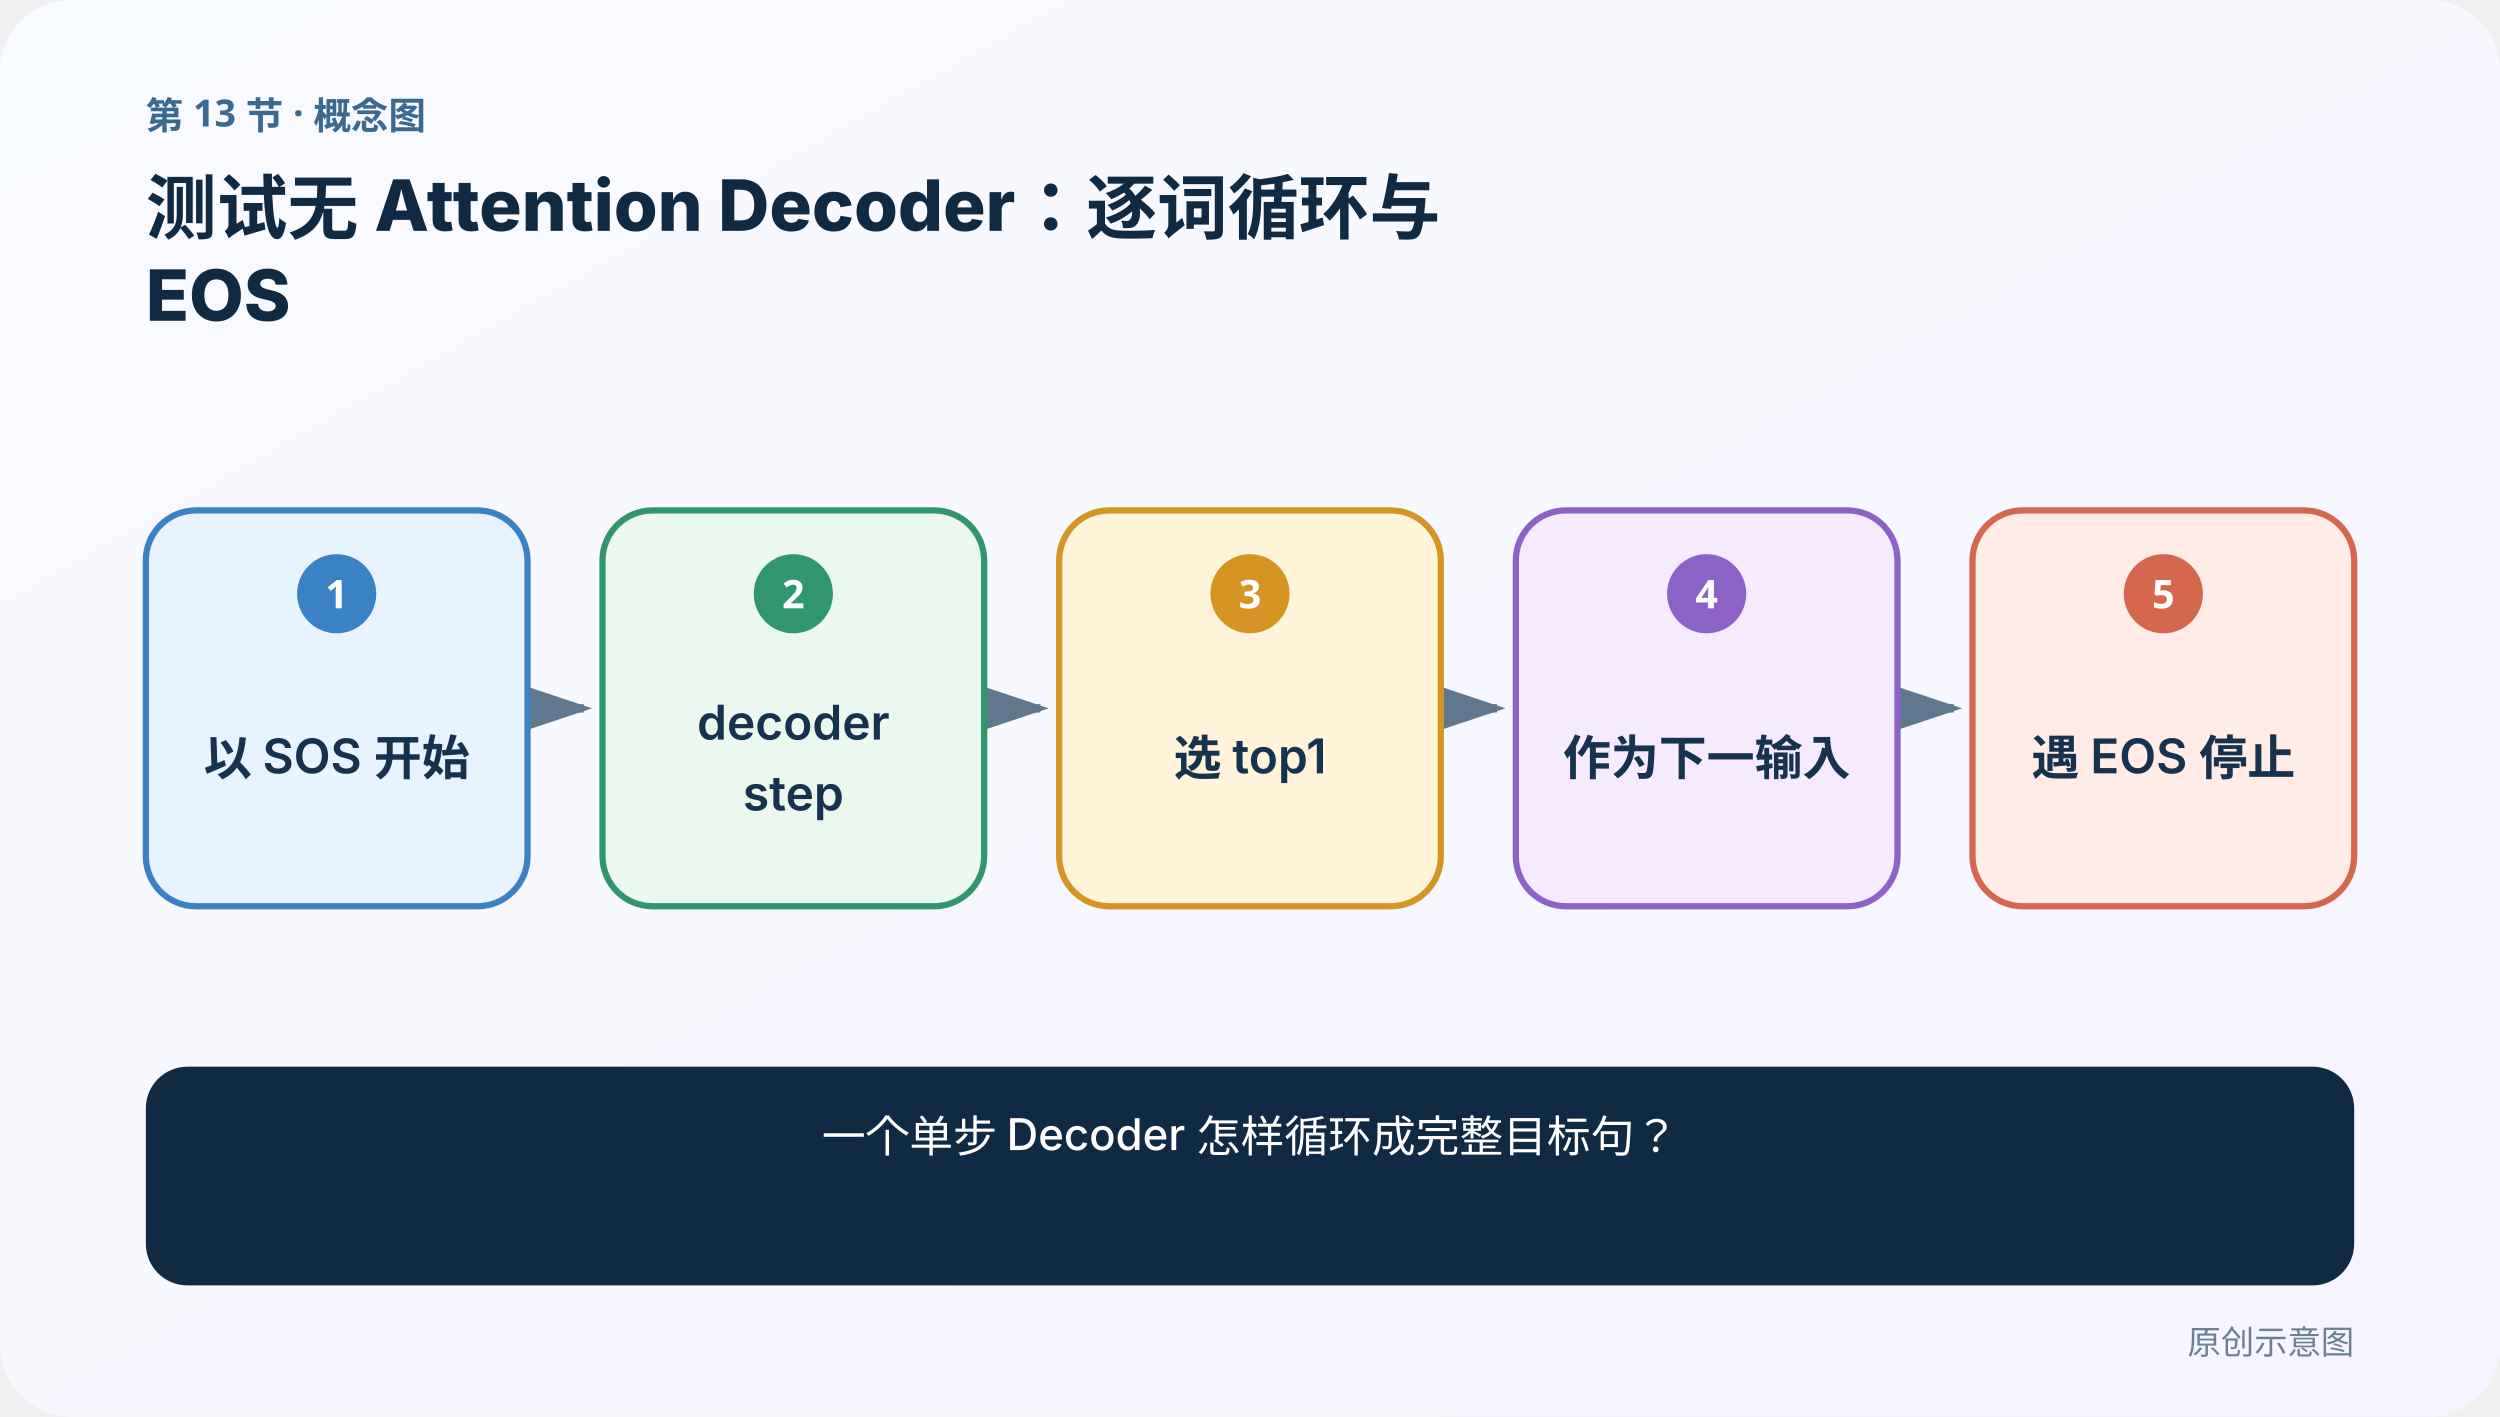
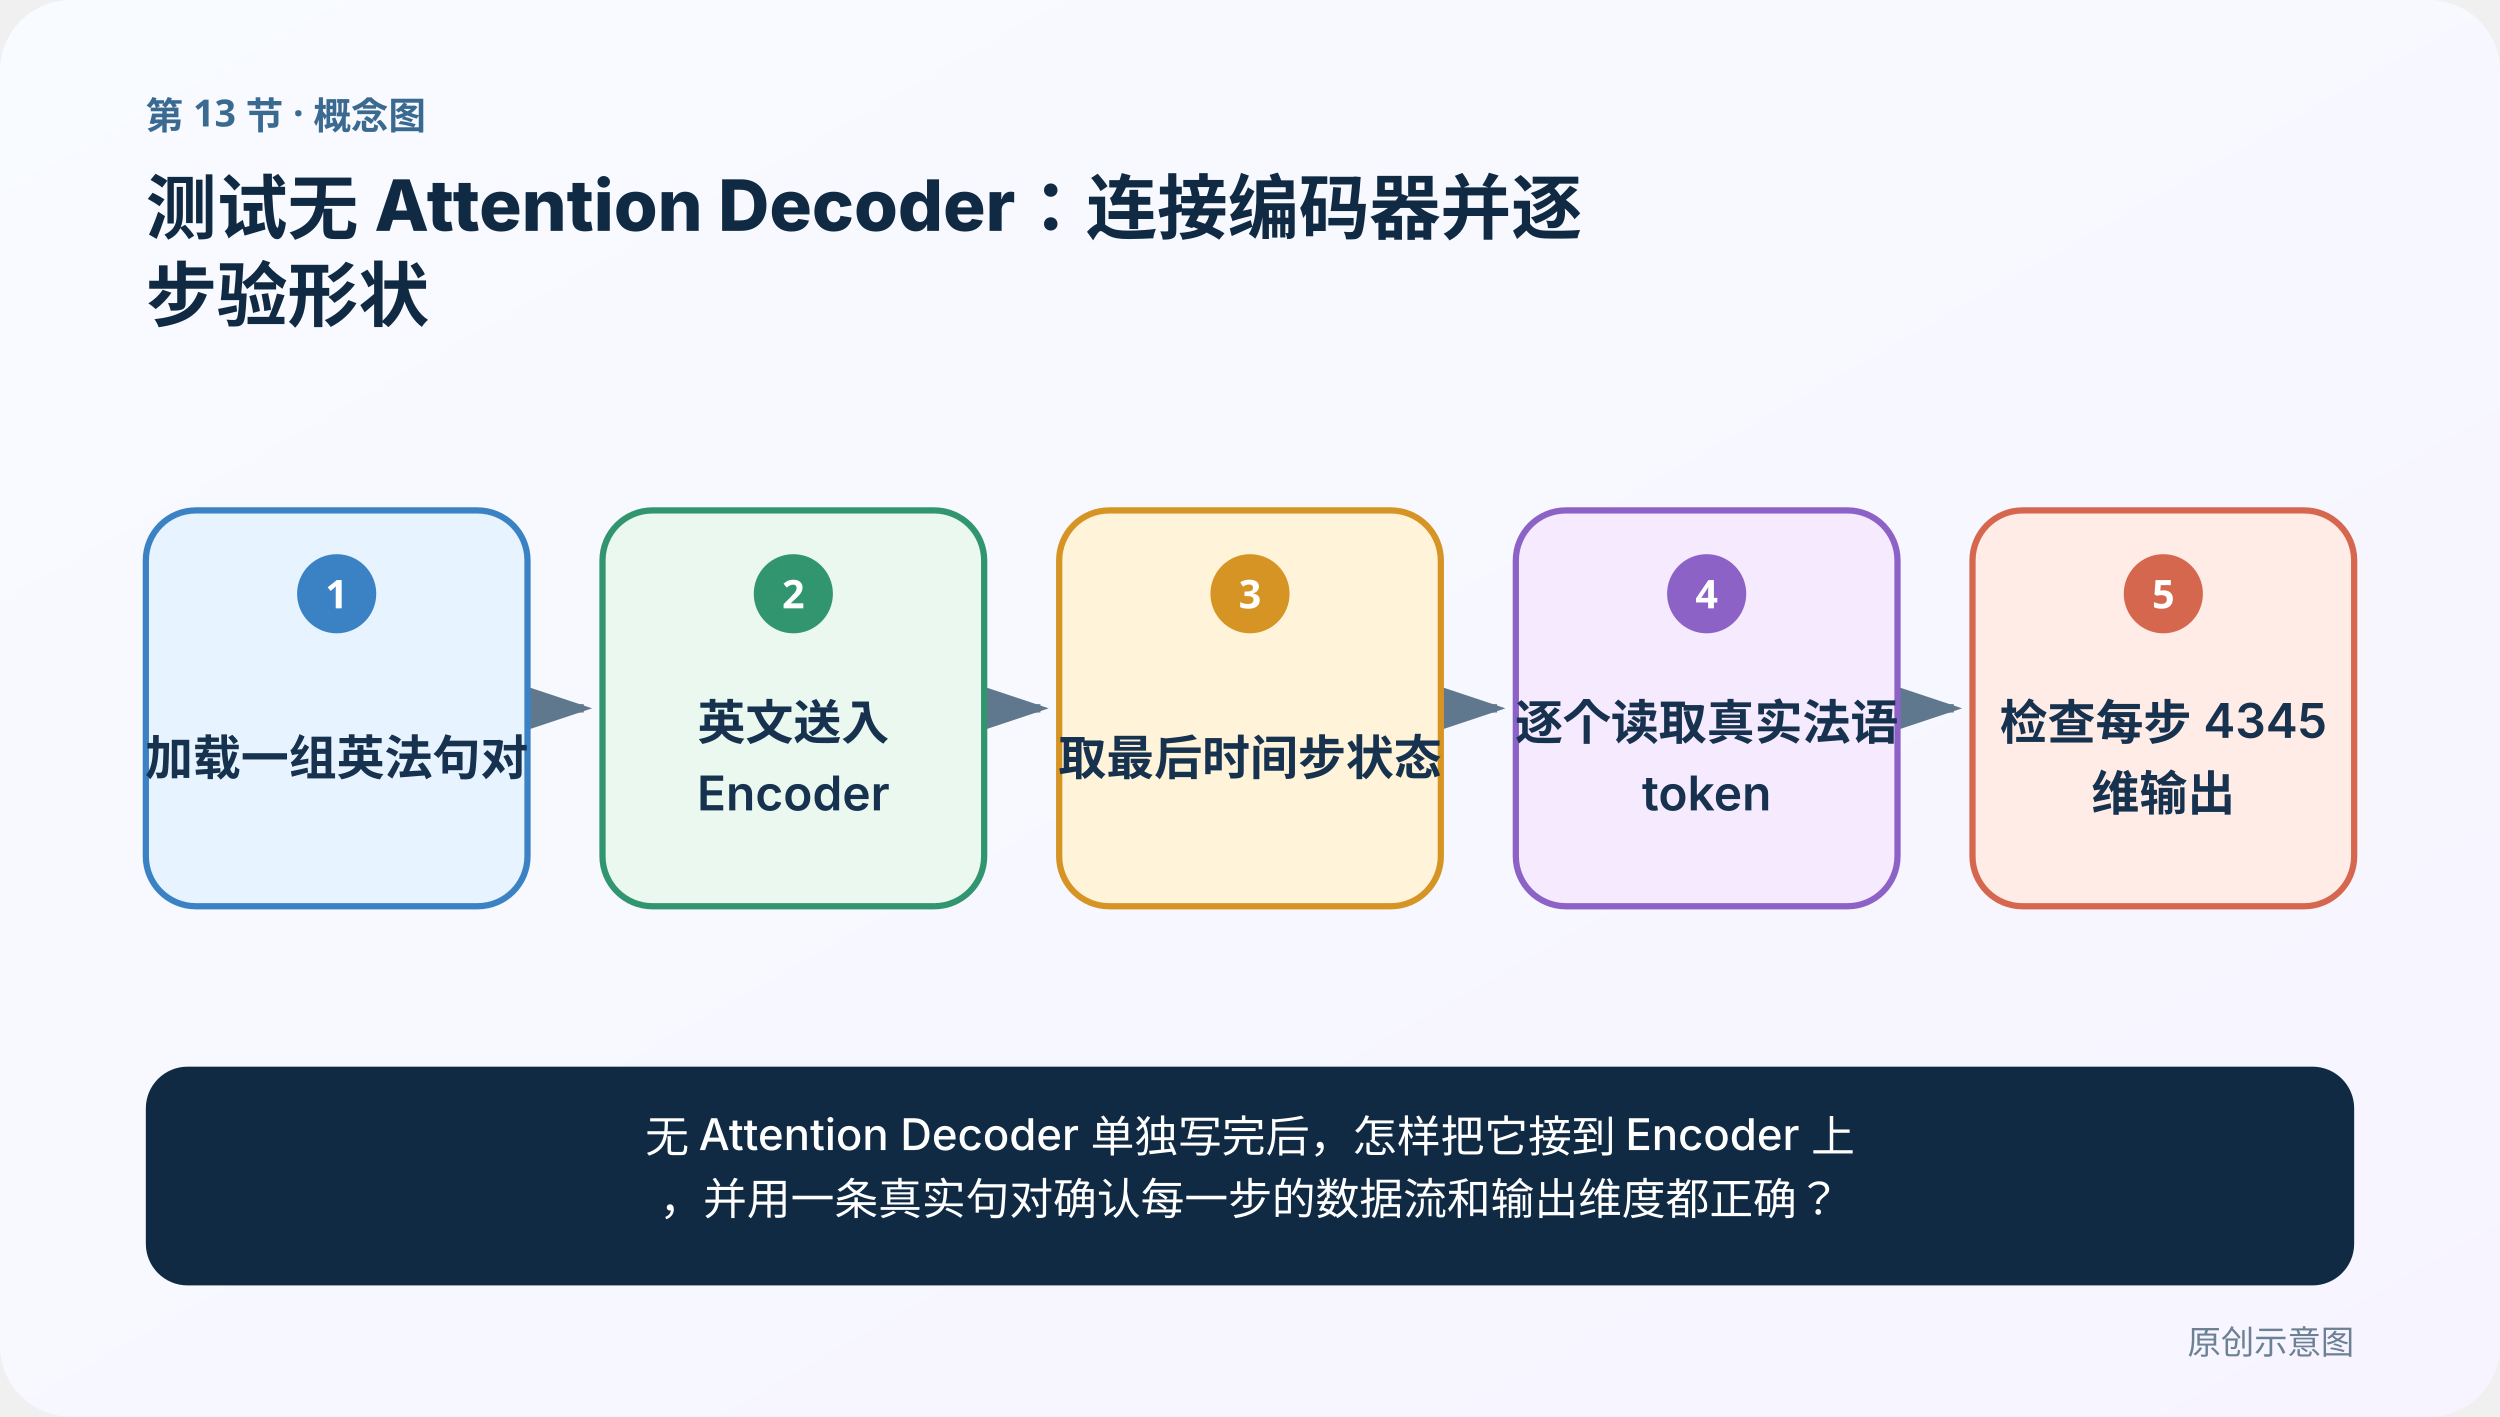
<svg xmlns="http://www.w3.org/2000/svg" width="1200" height="680" viewBox="0 0 1200 680" role="img" aria-labelledby="title desc">
  <defs>
    <linearGradient id="bg" x1="0" y1="0" x2="1" y2="1">
      <stop stop-color="#F8FBFF" />
      <stop offset="1" stop-color="#F7F4FF" />
    </linearGradient>
    <marker id="arrow" markerWidth="10" markerHeight="10" refX="8" refY="3" orient="auto">
      <path d="M0,0 L0,6 L9,3 z" fill="#60788E" />
    </marker>
  </defs>
  <rect width="1200" height="680" rx="34" fill="url(#bg)" />
  <text x="70" y="62" font-family="sans-serif" font-size="18" font-weight="700" fill="#3B6A91">第 13 节 · 概念图</text>
-   <text x="70" y="112" text-anchor="start" font-family="-apple-system,BlinkMacSystemFont,'PingFang SC','Microsoft YaHei',sans-serif" font-size="34" font-weight="760" fill="#102A43">测试无 Attention Decoder：逐词循环与</text>
-   <text x="70" y="154" text-anchor="start" font-family="-apple-system,BlinkMacSystemFont,'PingFang SC','Microsoft YaHei',sans-serif" font-size="34" font-weight="760" fill="#102A43">EOS</text>
+   <text x="70" y="112" text-anchor="start" font-family="-apple-system,BlinkMacSystemFont,'PingFang SC','Microsoft YaHei',sans-serif" font-size="34" font-weight="760" fill="#102A43">测试无 Attention Decoder：连接编码器并逐</text>
+   <text x="70" y="154" text-anchor="start" font-family="-apple-system,BlinkMacSystemFont,'PingFang SC','Microsoft YaHei',sans-serif" font-size="34" font-weight="760" fill="#102A43">步验形状</text>
  <line x1="260.2" y1="340" x2="280.2" y2="340" stroke="#60788E" stroke-width="4" marker-end="url(#arrow)" />
  <line x1="479.4" y1="340" x2="499.4" y2="340" stroke="#60788E" stroke-width="4" marker-end="url(#arrow)" />
  <line x1="698.6" y1="340" x2="718.6" y2="340" stroke="#60788E" stroke-width="4" marker-end="url(#arrow)" />
  <line x1="917.8" y1="340" x2="937.8" y2="340" stroke="#60788E" stroke-width="4" marker-end="url(#arrow)" />
  <g>
    <rect x="70" y="245" width="183.2" height="190" rx="24" fill="#E7F3FF" stroke="#3B82C4" stroke-width="3" />
    <circle cx="161.6" cy="285" r="19" fill="#3B82C4" />
    <text x="161.6" y="292" text-anchor="middle" font-family="sans-serif" font-size="19" font-weight="700" fill="white">1</text>
-     <text x="161.6" y="372" text-anchor="middle" font-family="-apple-system,BlinkMacSystemFont,'PingFang SC','Microsoft YaHei',sans-serif" font-size="23" font-weight="600" fill="#16324F">以 SOS 开始</text>
+     <text x="161.6" y="372" text-anchor="middle" font-family="-apple-system,BlinkMacSystemFont,'PingFang SC','Microsoft YaHei',sans-serif" font-size="23" font-weight="600" fill="#16324F">加载一组英法句对</text>
  </g>
  <g>
    <rect x="289.2" y="245" width="183.2" height="190" rx="24" fill="#EAF8F0" stroke="#31966F" stroke-width="3" />
    <circle cx="380.8" cy="285" r="19" fill="#31966F" />
    <text x="380.8" y="292" text-anchor="middle" font-family="sans-serif" font-size="19" font-weight="700" fill="white">2</text>
-     <text x="380.8" y="355" text-anchor="middle" font-family="-apple-system,BlinkMacSystemFont,'PingFang SC','Microsoft YaHei',sans-serif" font-size="23" font-weight="600" fill="#16324F">decoder</text>
-     <text x="380.8" y="389" text-anchor="middle" font-family="-apple-system,BlinkMacSystemFont,'PingFang SC','Microsoft YaHei',sans-serif" font-size="23" font-weight="600" fill="#16324F">step</text>
+     <text x="380.8" y="355" text-anchor="middle" font-family="-apple-system,BlinkMacSystemFont,'PingFang SC','Microsoft YaHei',sans-serif" font-size="23" font-weight="600" fill="#16324F">英文送入</text>
+     <text x="380.8" y="389" text-anchor="middle" font-family="-apple-system,BlinkMacSystemFont,'PingFang SC','Microsoft YaHei',sans-serif" font-size="23" font-weight="600" fill="#16324F">Encoder</text>
  </g>
  <g>
    <rect x="508.4" y="245" width="183.2" height="190" rx="24" fill="#FFF4D9" stroke="#D69424" stroke-width="3" />
    <circle cx="600" cy="285" r="19" fill="#D69424" />
    <text x="600" y="292" text-anchor="middle" font-family="sans-serif" font-size="19" font-weight="700" fill="white">3</text>
-     <text x="600" y="372" text-anchor="middle" font-family="-apple-system,BlinkMacSystemFont,'PingFang SC','Microsoft YaHei',sans-serif" font-size="23" font-weight="600" fill="#16324F">选 top1</text>
+     <text x="600" y="372" text-anchor="middle" font-family="-apple-system,BlinkMacSystemFont,'PingFang SC','Microsoft YaHei',sans-serif" font-size="23" font-weight="600" fill="#16324F">取最后时间步状态</text>
  </g>
  <g>
    <rect x="727.6" y="245" width="183.2" height="190" rx="24" fill="#F6EAFF" stroke="#8C62C7" stroke-width="3" />
    <circle cx="819.2" cy="285" r="19" fill="#8C62C7" />
    <text x="819.2" y="292" text-anchor="middle" font-family="sans-serif" font-size="19" font-weight="700" fill="white">4</text>
-     <text x="819.2" y="372" text-anchor="middle" font-family="-apple-system,BlinkMacSystemFont,'PingFang SC','Microsoft YaHei',sans-serif" font-size="23" font-weight="600" fill="#16324F">作为下一输入</text>
+     <text x="819.2" y="355" text-anchor="middle" font-family="-apple-system,BlinkMacSystemFont,'PingFang SC','Microsoft YaHei',sans-serif" font-size="23" font-weight="600" fill="#16324F">逐个读取真实法语</text>
+     <text x="819.2" y="389" text-anchor="middle" font-family="-apple-system,BlinkMacSystemFont,'PingFang SC','Microsoft YaHei',sans-serif" font-size="23" font-weight="600" fill="#16324F">token</text>
  </g>
  <g>
    <rect x="946.8" y="245" width="183.2" height="190" rx="24" fill="#FFECE7" stroke="#D6674F" stroke-width="3" />
    <circle cx="1038.4" cy="285" r="19" fill="#D6674F" />
    <text x="1038.4" y="292" text-anchor="middle" font-family="sans-serif" font-size="19" font-weight="700" fill="white">5</text>
-     <text x="1038.4" y="372" text-anchor="middle" font-family="-apple-system,BlinkMacSystemFont,'PingFang SC','Microsoft YaHei',sans-serif" font-size="23" font-weight="600" fill="#16324F">遇 EOS 停止</text>
+     <text x="1038.4" y="355" text-anchor="middle" font-family="-apple-system,BlinkMacSystemFont,'PingFang SC','Microsoft YaHei',sans-serif" font-size="23" font-weight="600" fill="#16324F">检查每步 4345</text>
+     <text x="1038.4" y="389" text-anchor="middle" font-family="-apple-system,BlinkMacSystemFont,'PingFang SC','Microsoft YaHei',sans-serif" font-size="23" font-weight="600" fill="#16324F">维输出</text>
  </g>
  <rect x="70" y="512" width="1060" height="105" rx="20" fill="#102A43" />
-   <text x="600" y="553" text-anchor="middle" font-family="-apple-system,BlinkMacSystemFont,'PingFang SC','Microsoft YaHei',sans-serif" font-size="21" font-weight="500" fill="#FFFFFF">一个单步 Decoder 怎样循环成完整目标句？</text>
+   <text x="600" y="553" text-anchor="middle" font-family="-apple-system,BlinkMacSystemFont,'PingFang SC','Microsoft YaHei',sans-serif" font-size="21" font-weight="500" fill="#FFFFFF">无 Attention Decoder 单独写完后，怎样把它接到 Encoder 上</text>
+   <text x="600" y="583" text-anchor="middle" font-family="-apple-system,BlinkMacSystemFont,'PingFang SC','Microsoft YaHei',sans-serif" font-size="21" font-weight="500" fill="#FFFFFF">，并用一条真实句对确认每一步的数据流和输出维度都正确？</text>
  <text x="1130" y="650" text-anchor="end" font-family="sans-serif" font-size="16" fill="#6C8194">原创示意图</text>
</svg>
